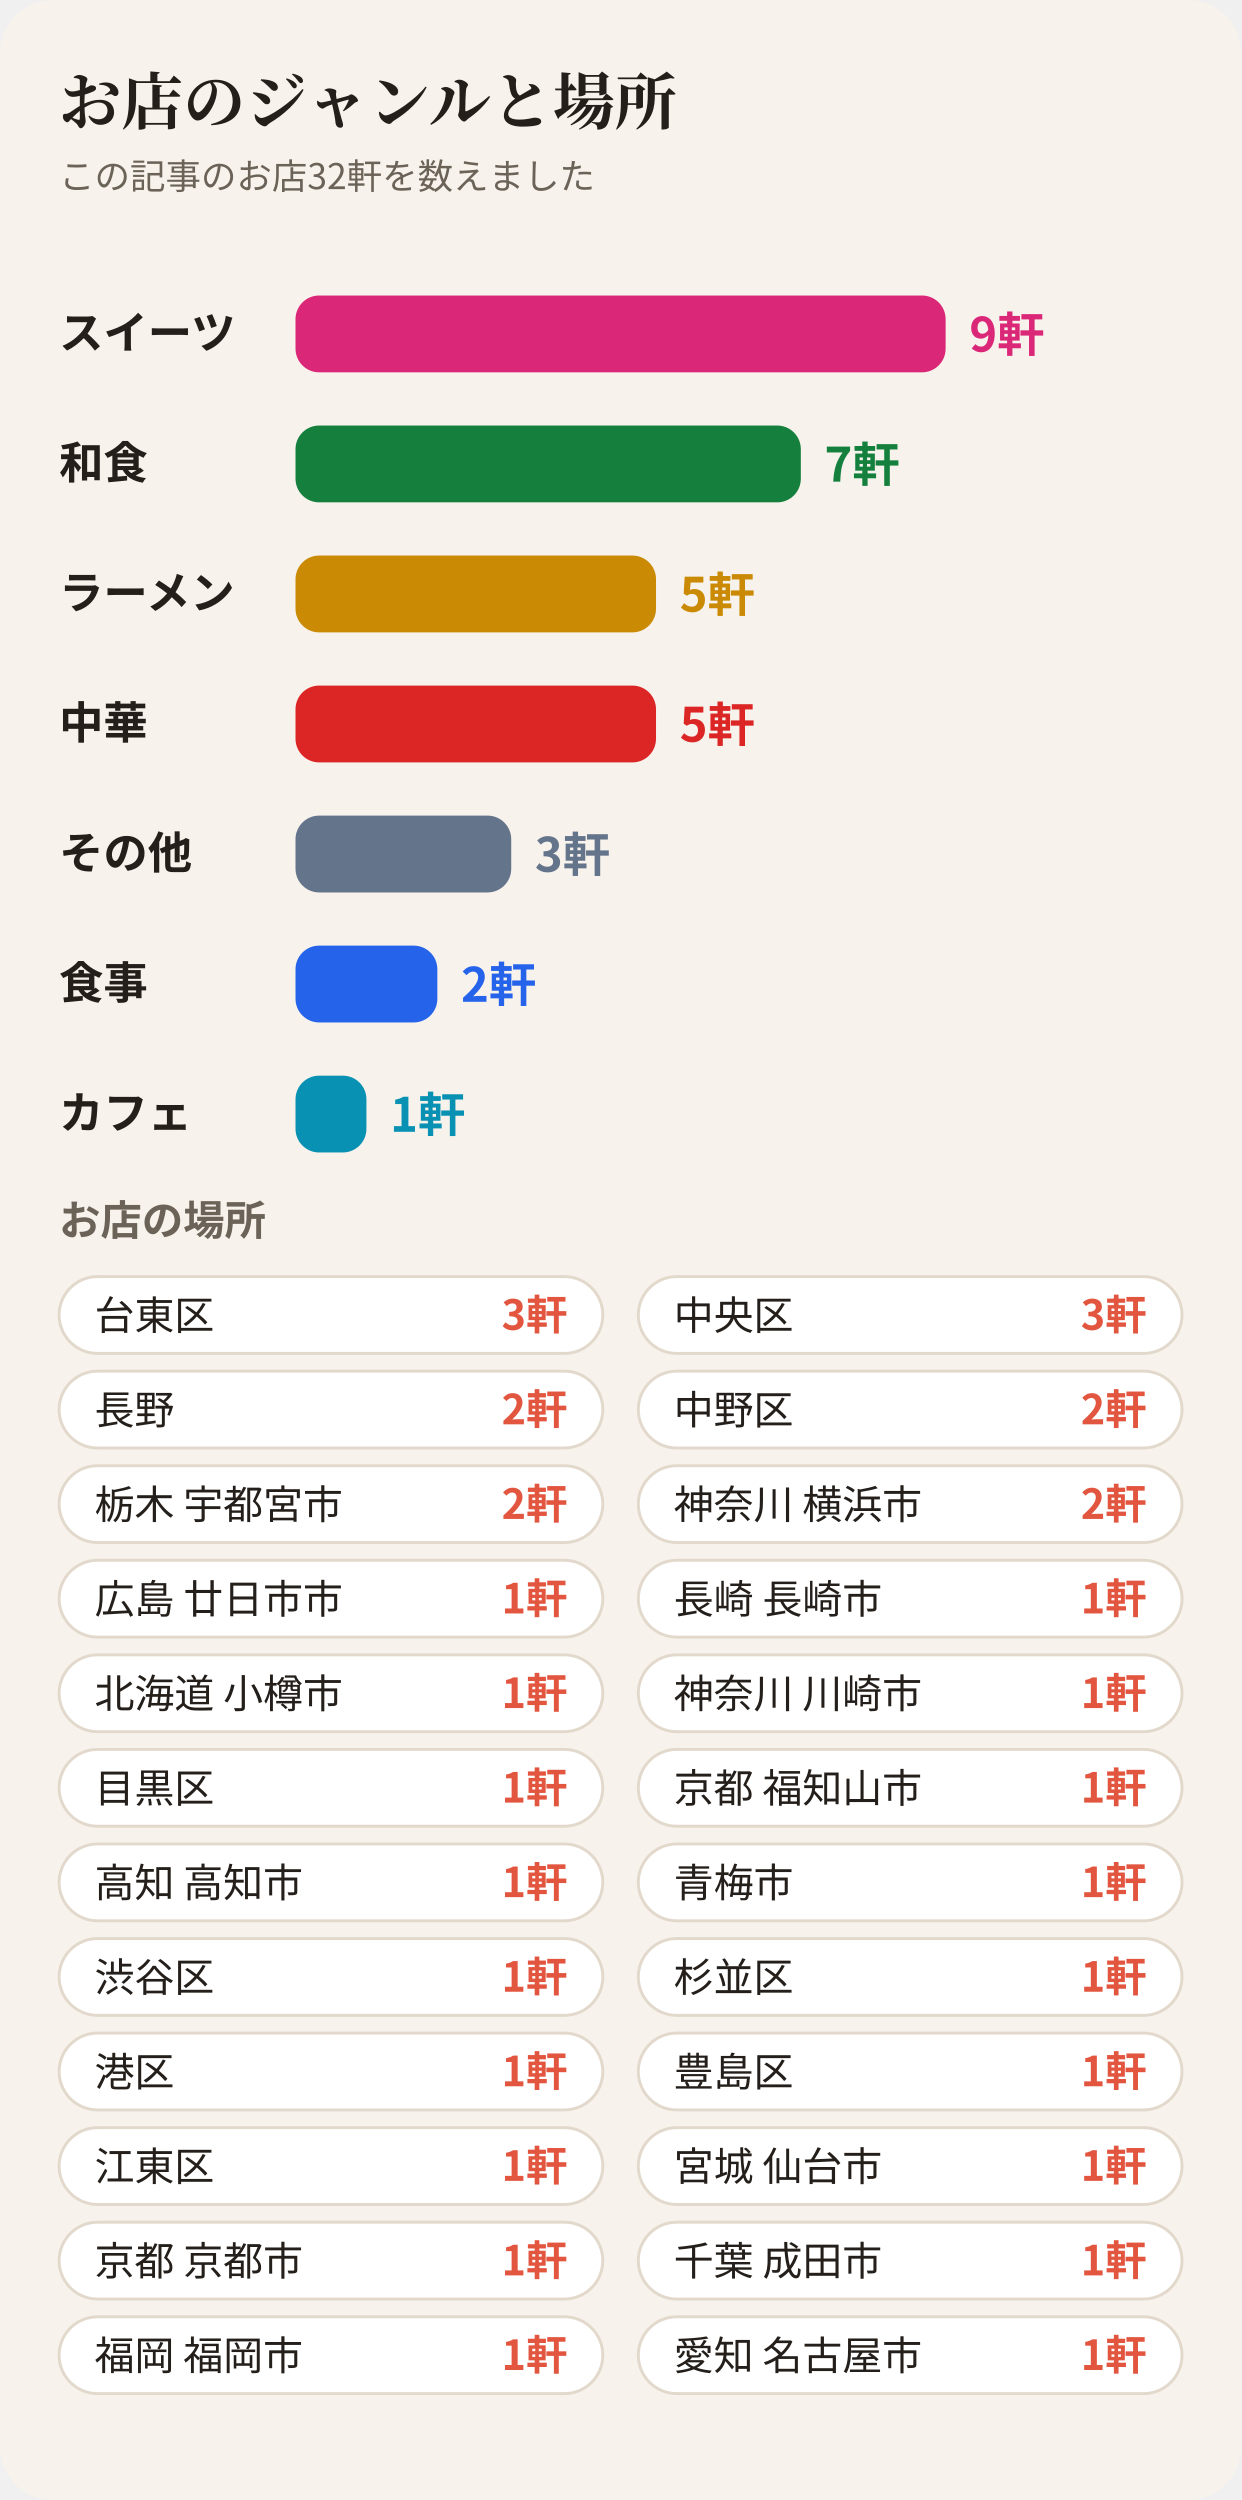
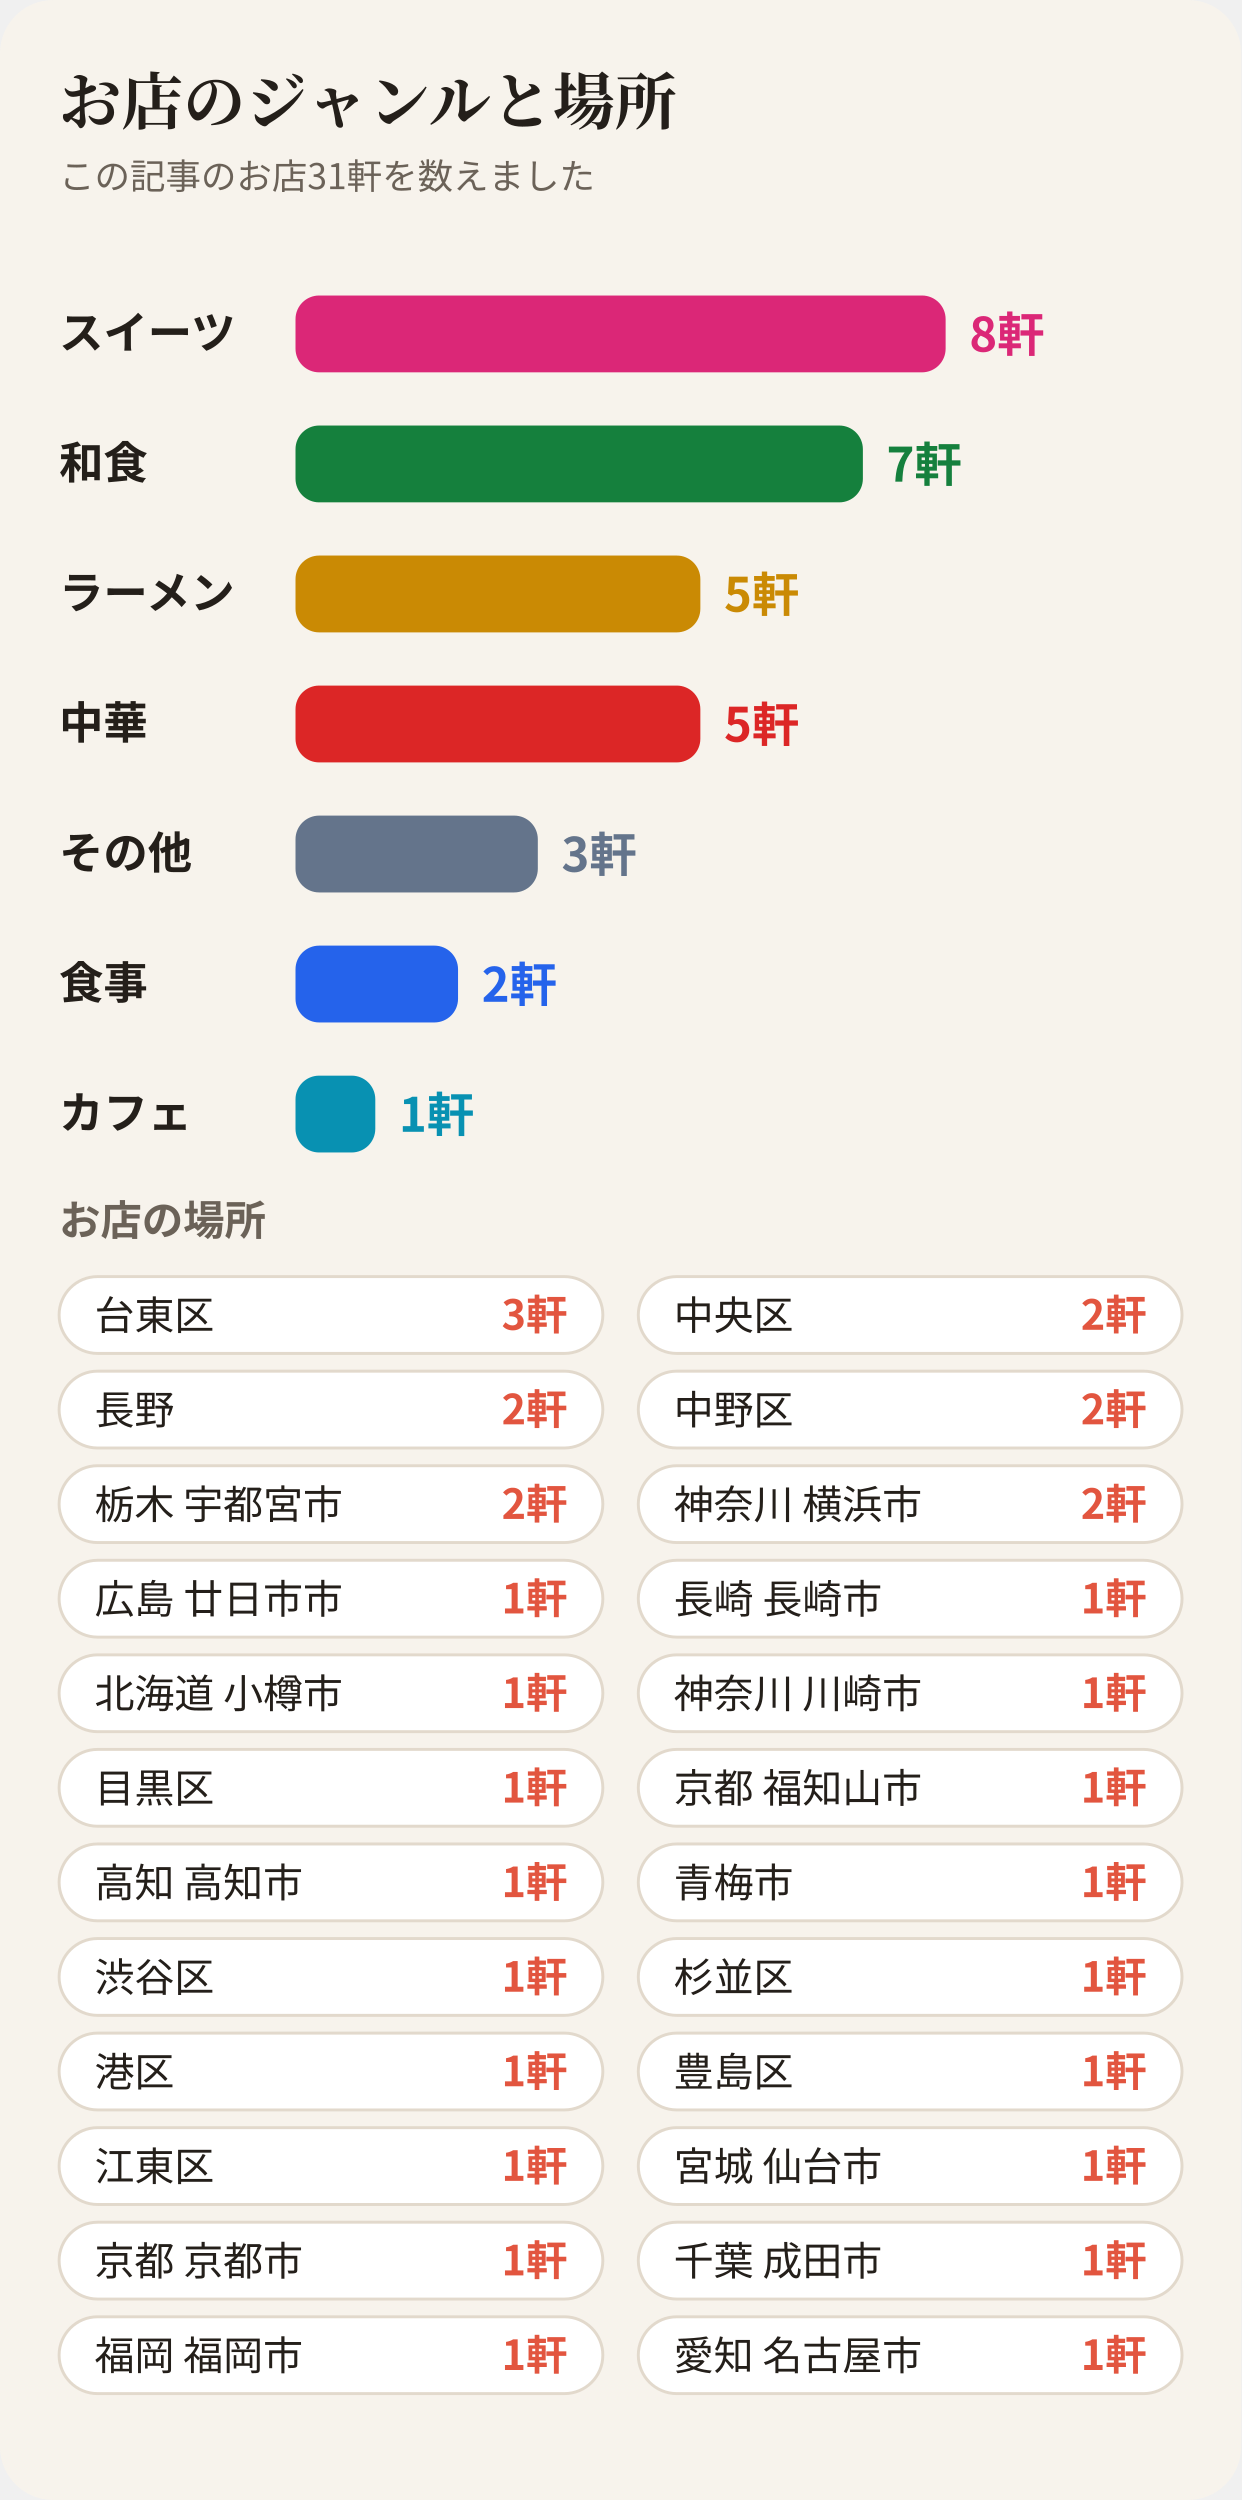
<svg xmlns="http://www.w3.org/2000/svg" viewBox="0 0 420 846" width="420" height="846" font-family="'Hiragino Sans','Noto Sans CJK JP','Noto Sans JP',sans-serif">
  <rect width="420" height="846" rx="18" fill="#F7F3EC" />
  <text x="20" y="42" font-size="21" font-weight="800" fill="#241F1A" font-family="'Hiragino Mincho ProN','Noto Serif CJK JP','Noto Serif JP',serif">お店のジャンルと場所</text>
-   <text x="20" y="64" font-size="12" fill="#6B6258">この記事のお店32軒を数えました</text>
+   <text x="20" y="64" font-size="12" fill="#6B6258">この記事のお店31軒を数えました</text>
  <text x="20" y="118" font-size="15" font-weight="700" fill="#241F1A">スイーツ</text>
  <rect x="100" y="100" width="220" height="26" rx="8" fill="#db2777" />
-   <text x="328" y="119" font-size="16" font-weight="800" fill="#db2777">9軒</text>
+   <text x="328" y="119" font-size="16" font-weight="800" fill="#db2777">8軒</text>
  <text x="20" y="162" font-size="15" font-weight="700" fill="#241F1A">和食</text>
-   <rect x="100" y="144" width="171" height="26" rx="8" fill="#15803d" />
-   <text x="279" y="163" font-size="16" font-weight="800" fill="#15803d">7軒</text>
+   <rect x="100" y="144" width="192" height="26" rx="8" fill="#15803d" />
+   <text x="300" y="163" font-size="16" font-weight="800" fill="#15803d">7軒</text>
  <text x="20" y="206" font-size="15" font-weight="700" fill="#241F1A">ラーメン</text>
-   <rect x="100" y="188" width="122" height="26" rx="8" fill="#ca8a04" />
-   <text x="230" y="207" font-size="16" font-weight="800" fill="#ca8a04">5軒</text>
+   <rect x="100" y="188" width="137" height="26" rx="8" fill="#ca8a04" />
+   <text x="245" y="207" font-size="16" font-weight="800" fill="#ca8a04">5軒</text>
  <text x="20" y="250" font-size="15" font-weight="700" fill="#241F1A">中華</text>
-   <rect x="100" y="232" width="122" height="26" rx="8" fill="#dc2626" />
-   <text x="230" y="251" font-size="16" font-weight="800" fill="#dc2626">5軒</text>
+   <rect x="100" y="232" width="137" height="26" rx="8" fill="#dc2626" />
+   <text x="245" y="251" font-size="16" font-weight="800" fill="#dc2626">5軒</text>
  <text x="20" y="294" font-size="15" font-weight="700" fill="#241F1A">その他</text>
-   <rect x="100" y="276" width="73" height="26" rx="8" fill="#64748b" />
-   <text x="181" y="295" font-size="16" font-weight="800" fill="#64748b">3軒</text>
+   <rect x="100" y="276" width="82" height="26" rx="8" fill="#64748b" />
+   <text x="190" y="295" font-size="16" font-weight="800" fill="#64748b">3軒</text>
  <text x="20" y="338" font-size="15" font-weight="700" fill="#241F1A">食事</text>
-   <rect x="100" y="320" width="48" height="26" rx="8" fill="#2563eb" />
-   <text x="156" y="339" font-size="16" font-weight="800" fill="#2563eb">2軒</text>
+   <rect x="100" y="320" width="55" height="26" rx="8" fill="#2563eb" />
+   <text x="163" y="339" font-size="16" font-weight="800" fill="#2563eb">2軒</text>
  <text x="20" y="382" font-size="15" font-weight="700" fill="#241F1A">カフェ</text>
-   <rect x="100" y="364" width="24" height="26" rx="8" fill="#0891b2" />
-   <text x="132" y="383" font-size="16" font-weight="800" fill="#0891b2">1軒</text>
+   <rect x="100" y="364" width="27" height="26" rx="8" fill="#0891b2" />
+   <text x="135" y="383" font-size="16" font-weight="800" fill="#0891b2">1軒</text>
  <text x="20" y="418" font-size="14" font-weight="700" fill="#6B6258">お店の場所</text>
  <rect x="20" y="432" width="184" height="26" rx="13" fill="#fff" stroke="#E2D9CC" />
  <text x="32" y="450" font-size="13.5" fill="#241F1A">台東区</text>
  <text x="192" y="450" font-size="14" font-weight="800" text-anchor="end" fill="#e2553f">3軒</text>
  <rect x="216" y="432" width="184" height="26" rx="13" fill="#fff" stroke="#E2D9CC" />
  <text x="228" y="450" font-size="13.5" fill="#241F1A">中央区</text>
-   <text x="388" y="450" font-size="14" font-weight="800" text-anchor="end" fill="#e2553f">3軒</text>
+   <text x="388" y="450" font-size="14" font-weight="800" text-anchor="end" fill="#e2553f">2軒</text>
  <rect x="20" y="464" width="184" height="26" rx="13" fill="#fff" stroke="#E2D9CC" />
  <text x="32" y="482" font-size="13.5" fill="#241F1A">長野</text>
  <text x="192" y="482" font-size="14" font-weight="800" text-anchor="end" fill="#e2553f">2軒</text>
  <rect x="216" y="464" width="184" height="26" rx="13" fill="#fff" stroke="#E2D9CC" />
  <text x="228" y="482" font-size="13.5" fill="#241F1A">中野区</text>
  <text x="388" y="482" font-size="14" font-weight="800" text-anchor="end" fill="#e2553f">2軒</text>
  <rect x="20" y="496" width="184" height="26" rx="13" fill="#fff" stroke="#E2D9CC" />
  <text x="32" y="514" font-size="13.5" fill="#241F1A">栃木 宇都宮市</text>
  <text x="192" y="514" font-size="14" font-weight="800" text-anchor="end" fill="#e2553f">2軒</text>
  <rect x="216" y="496" width="184" height="26" rx="13" fill="#fff" stroke="#E2D9CC" />
  <text x="228" y="514" font-size="13.5" fill="#241F1A">神奈川 横浜市</text>
  <text x="388" y="514" font-size="14" font-weight="800" text-anchor="end" fill="#e2553f">2軒</text>
  <rect x="20" y="528" width="184" height="26" rx="13" fill="#fff" stroke="#E2D9CC" />
  <text x="32" y="546" font-size="13.5" fill="#241F1A">広島 廿日市市</text>
  <text x="192" y="546" font-size="14" font-weight="800" text-anchor="end" fill="#e2553f">1軒</text>
  <rect x="216" y="528" width="184" height="26" rx="13" fill="#fff" stroke="#E2D9CC" />
  <text x="228" y="546" font-size="13.5" fill="#241F1A">長崎 長崎市</text>
  <text x="388" y="546" font-size="14" font-weight="800" text-anchor="end" fill="#e2553f">1軒</text>
  <rect x="20" y="560" width="184" height="26" rx="13" fill="#fff" stroke="#E2D9CC" />
  <text x="32" y="578" font-size="13.5" fill="#241F1A">北海道 小樽市</text>
  <text x="192" y="578" font-size="14" font-weight="800" text-anchor="end" fill="#e2553f">1軒</text>
  <rect x="216" y="560" width="184" height="26" rx="13" fill="#fff" stroke="#E2D9CC" />
  <text x="228" y="578" font-size="13.5" fill="#241F1A">神奈川 川崎市</text>
  <text x="388" y="578" font-size="14" font-weight="800" text-anchor="end" fill="#e2553f">1軒</text>
  <rect x="20" y="592" width="184" height="26" rx="13" fill="#fff" stroke="#E2D9CC" />
  <text x="32" y="610" font-size="13.5" fill="#241F1A">目黒区</text>
  <text x="192" y="610" font-size="14" font-weight="800" text-anchor="end" fill="#e2553f">1軒</text>
  <rect x="216" y="592" width="184" height="26" rx="13" fill="#fff" stroke="#E2D9CC" />
  <text x="228" y="610" font-size="13.5" fill="#241F1A">京都 福知山市</text>
  <text x="388" y="610" font-size="14" font-weight="800" text-anchor="end" fill="#e2553f">1軒</text>
  <rect x="20" y="624" width="184" height="26" rx="13" fill="#fff" stroke="#E2D9CC" />
  <text x="32" y="642" font-size="13.5" fill="#241F1A">高知 高知市</text>
  <text x="192" y="642" font-size="14" font-weight="800" text-anchor="end" fill="#e2553f">1軒</text>
  <rect x="216" y="624" width="184" height="26" rx="13" fill="#fff" stroke="#E2D9CC" />
  <text x="228" y="642" font-size="13.5" fill="#241F1A">青梅市</text>
  <text x="388" y="642" font-size="14" font-weight="800" text-anchor="end" fill="#e2553f">1軒</text>
  <rect x="20" y="656" width="184" height="26" rx="13" fill="#fff" stroke="#E2D9CC" />
  <text x="32" y="674" font-size="13.5" fill="#241F1A">渋谷区</text>
  <text x="192" y="674" font-size="14" font-weight="800" text-anchor="end" fill="#e2553f">1軒</text>
  <rect x="216" y="656" width="184" height="26" rx="13" fill="#fff" stroke="#E2D9CC" />
  <text x="228" y="674" font-size="13.5" fill="#241F1A">杉並区</text>
  <text x="388" y="674" font-size="14" font-weight="800" text-anchor="end" fill="#e2553f">1軒</text>
  <rect x="20" y="688" width="184" height="26" rx="13" fill="#fff" stroke="#E2D9CC" />
  <text x="32" y="706" font-size="13.5" fill="#241F1A">港区</text>
  <text x="192" y="706" font-size="14" font-weight="800" text-anchor="end" fill="#e2553f">1軒</text>
  <rect x="216" y="688" width="184" height="26" rx="13" fill="#fff" stroke="#E2D9CC" />
  <text x="228" y="706" font-size="13.5" fill="#241F1A">豊島区</text>
  <text x="388" y="706" font-size="14" font-weight="800" text-anchor="end" fill="#e2553f">1軒</text>
  <rect x="20" y="720" width="184" height="26" rx="13" fill="#fff" stroke="#E2D9CC" />
  <text x="32" y="738" font-size="13.5" fill="#241F1A">江東区</text>
  <text x="192" y="738" font-size="14" font-weight="800" text-anchor="end" fill="#e2553f">1軒</text>
  <rect x="216" y="720" width="184" height="26" rx="13" fill="#fff" stroke="#E2D9CC" />
  <text x="228" y="738" font-size="13.5" fill="#241F1A">宮城 仙台市</text>
  <text x="388" y="738" font-size="14" font-weight="800" text-anchor="end" fill="#e2553f">1軒</text>
  <rect x="20" y="752" width="184" height="26" rx="13" fill="#fff" stroke="#E2D9CC" />
  <text x="32" y="770" font-size="13.5" fill="#241F1A">京都 京都市</text>
  <text x="192" y="770" font-size="14" font-weight="800" text-anchor="end" fill="#e2553f">1軒</text>
  <rect x="216" y="752" width="184" height="26" rx="13" fill="#fff" stroke="#E2D9CC" />
  <text x="228" y="770" font-size="13.5" fill="#241F1A">千葉 成田市</text>
  <text x="388" y="770" font-size="14" font-weight="800" text-anchor="end" fill="#e2553f">1軒</text>
  <rect x="20" y="784" width="184" height="26" rx="13" fill="#fff" stroke="#E2D9CC" />
  <text x="32" y="802" font-size="13.5" fill="#241F1A">福岡 福岡市</text>
  <text x="192" y="802" font-size="14" font-weight="800" text-anchor="end" fill="#e2553f">1軒</text>
  <rect x="216" y="784" width="184" height="26" rx="13" fill="#fff" stroke="#E2D9CC" />
  <text x="228" y="802" font-size="13.5" fill="#241F1A">愛知 名古屋市</text>
  <text x="388" y="802" font-size="14" font-weight="800" text-anchor="end" fill="#e2553f">1軒</text>
</svg>
